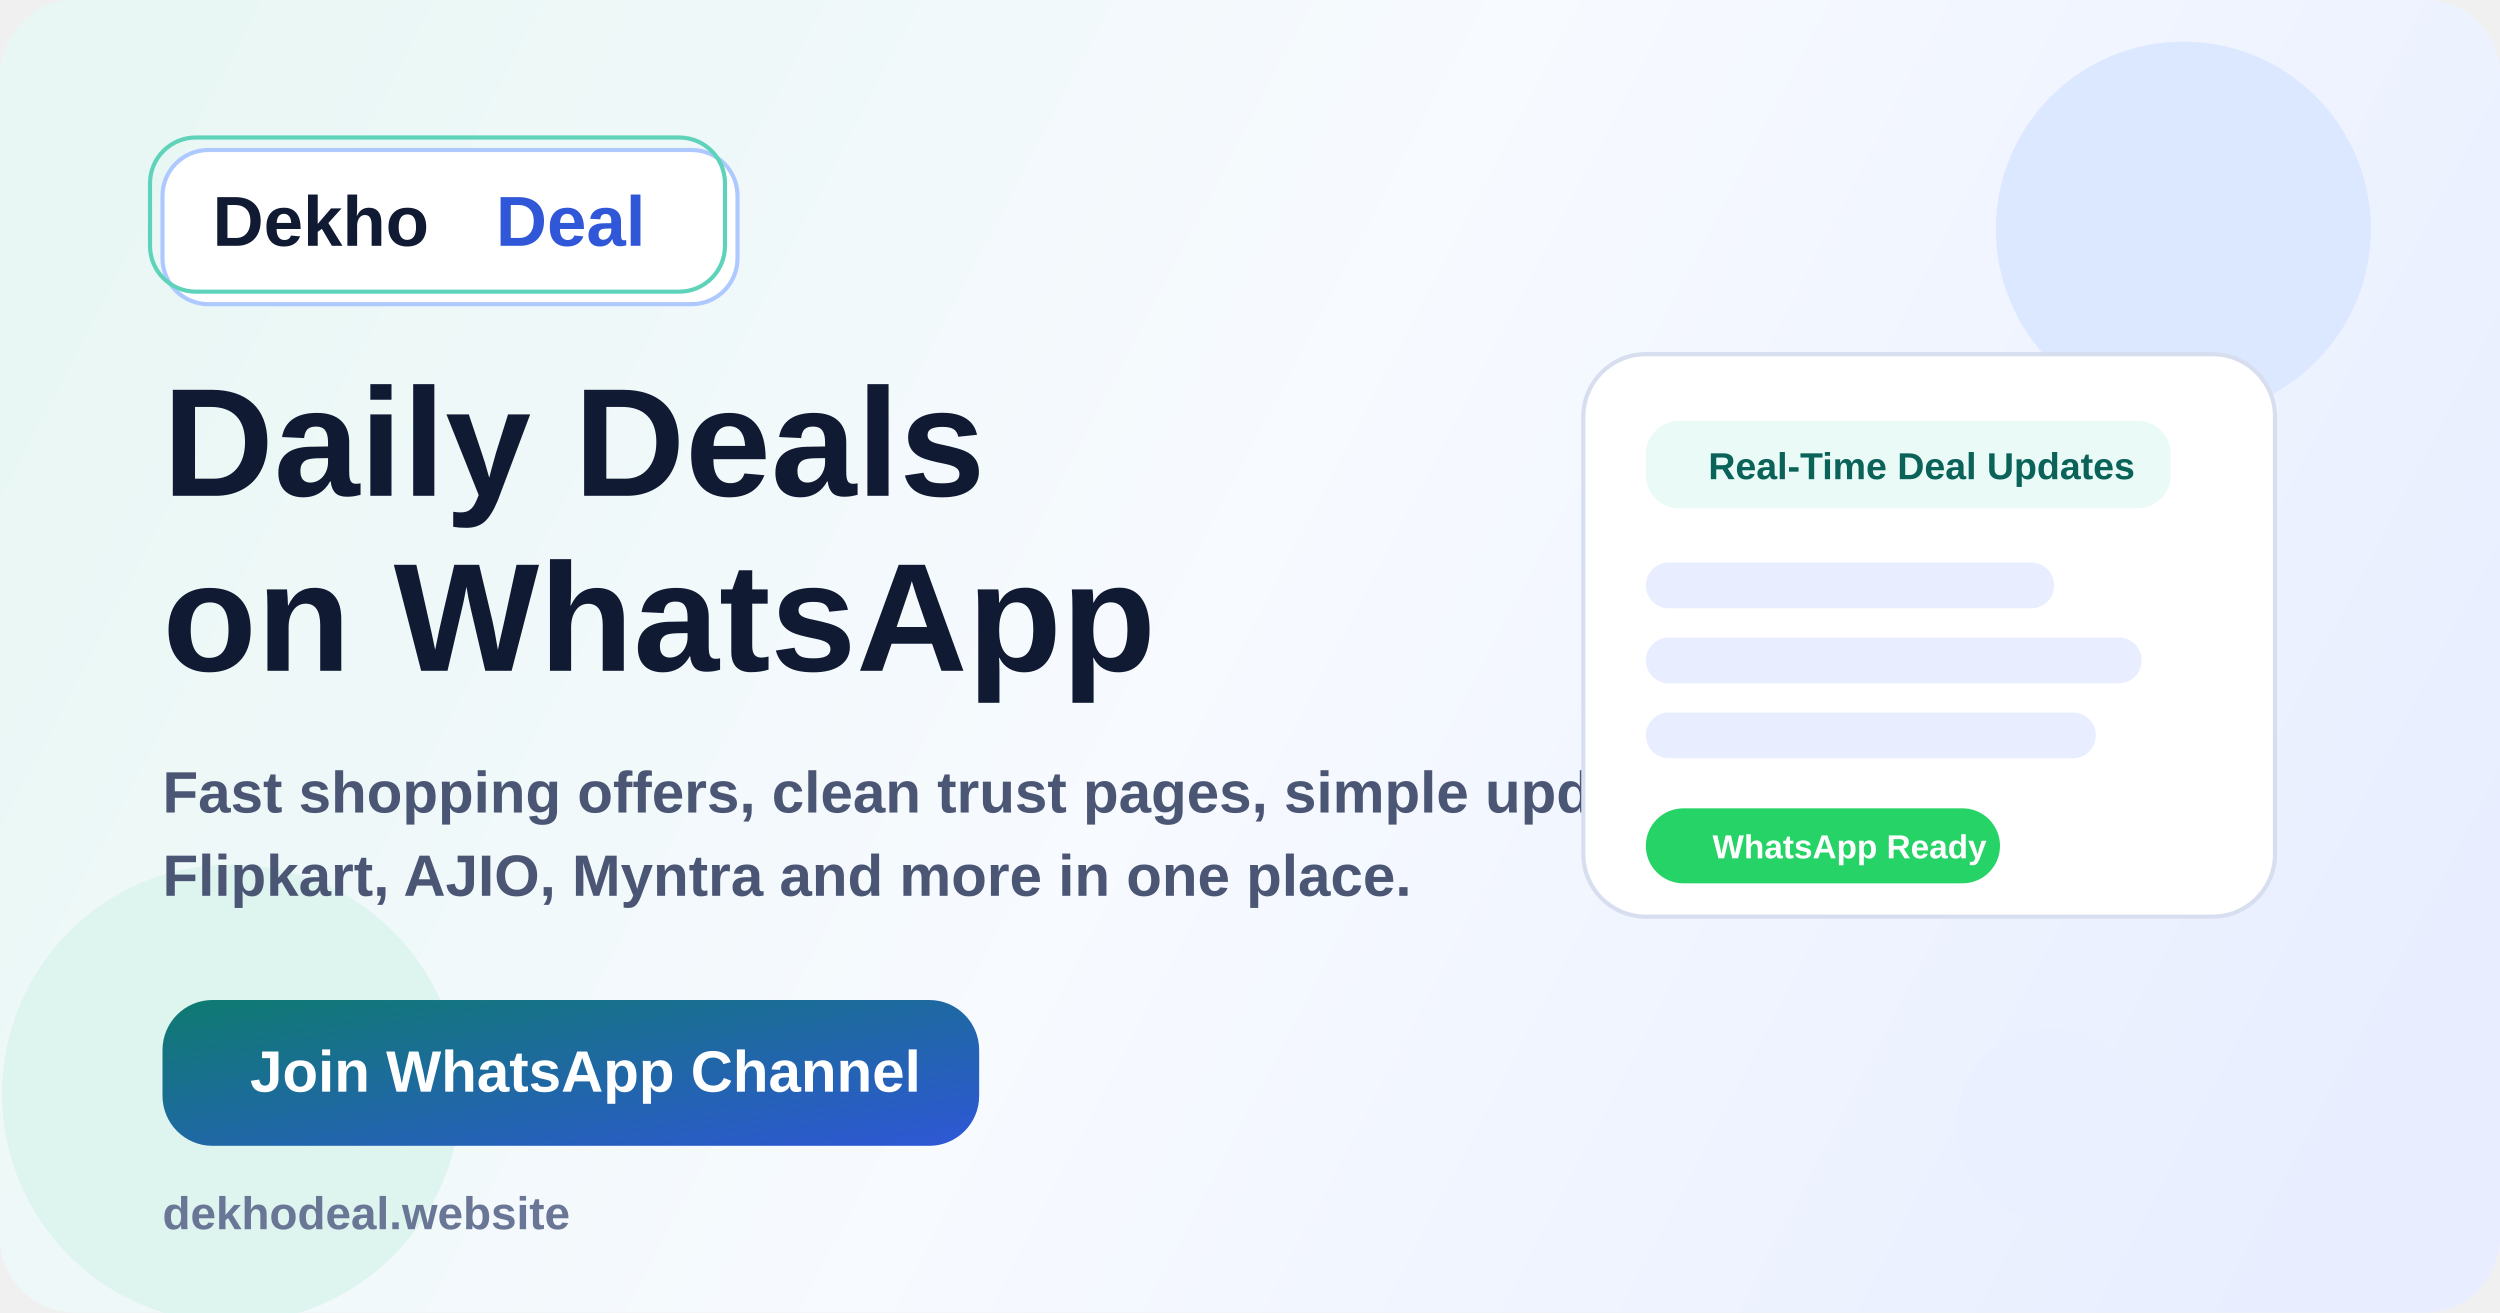
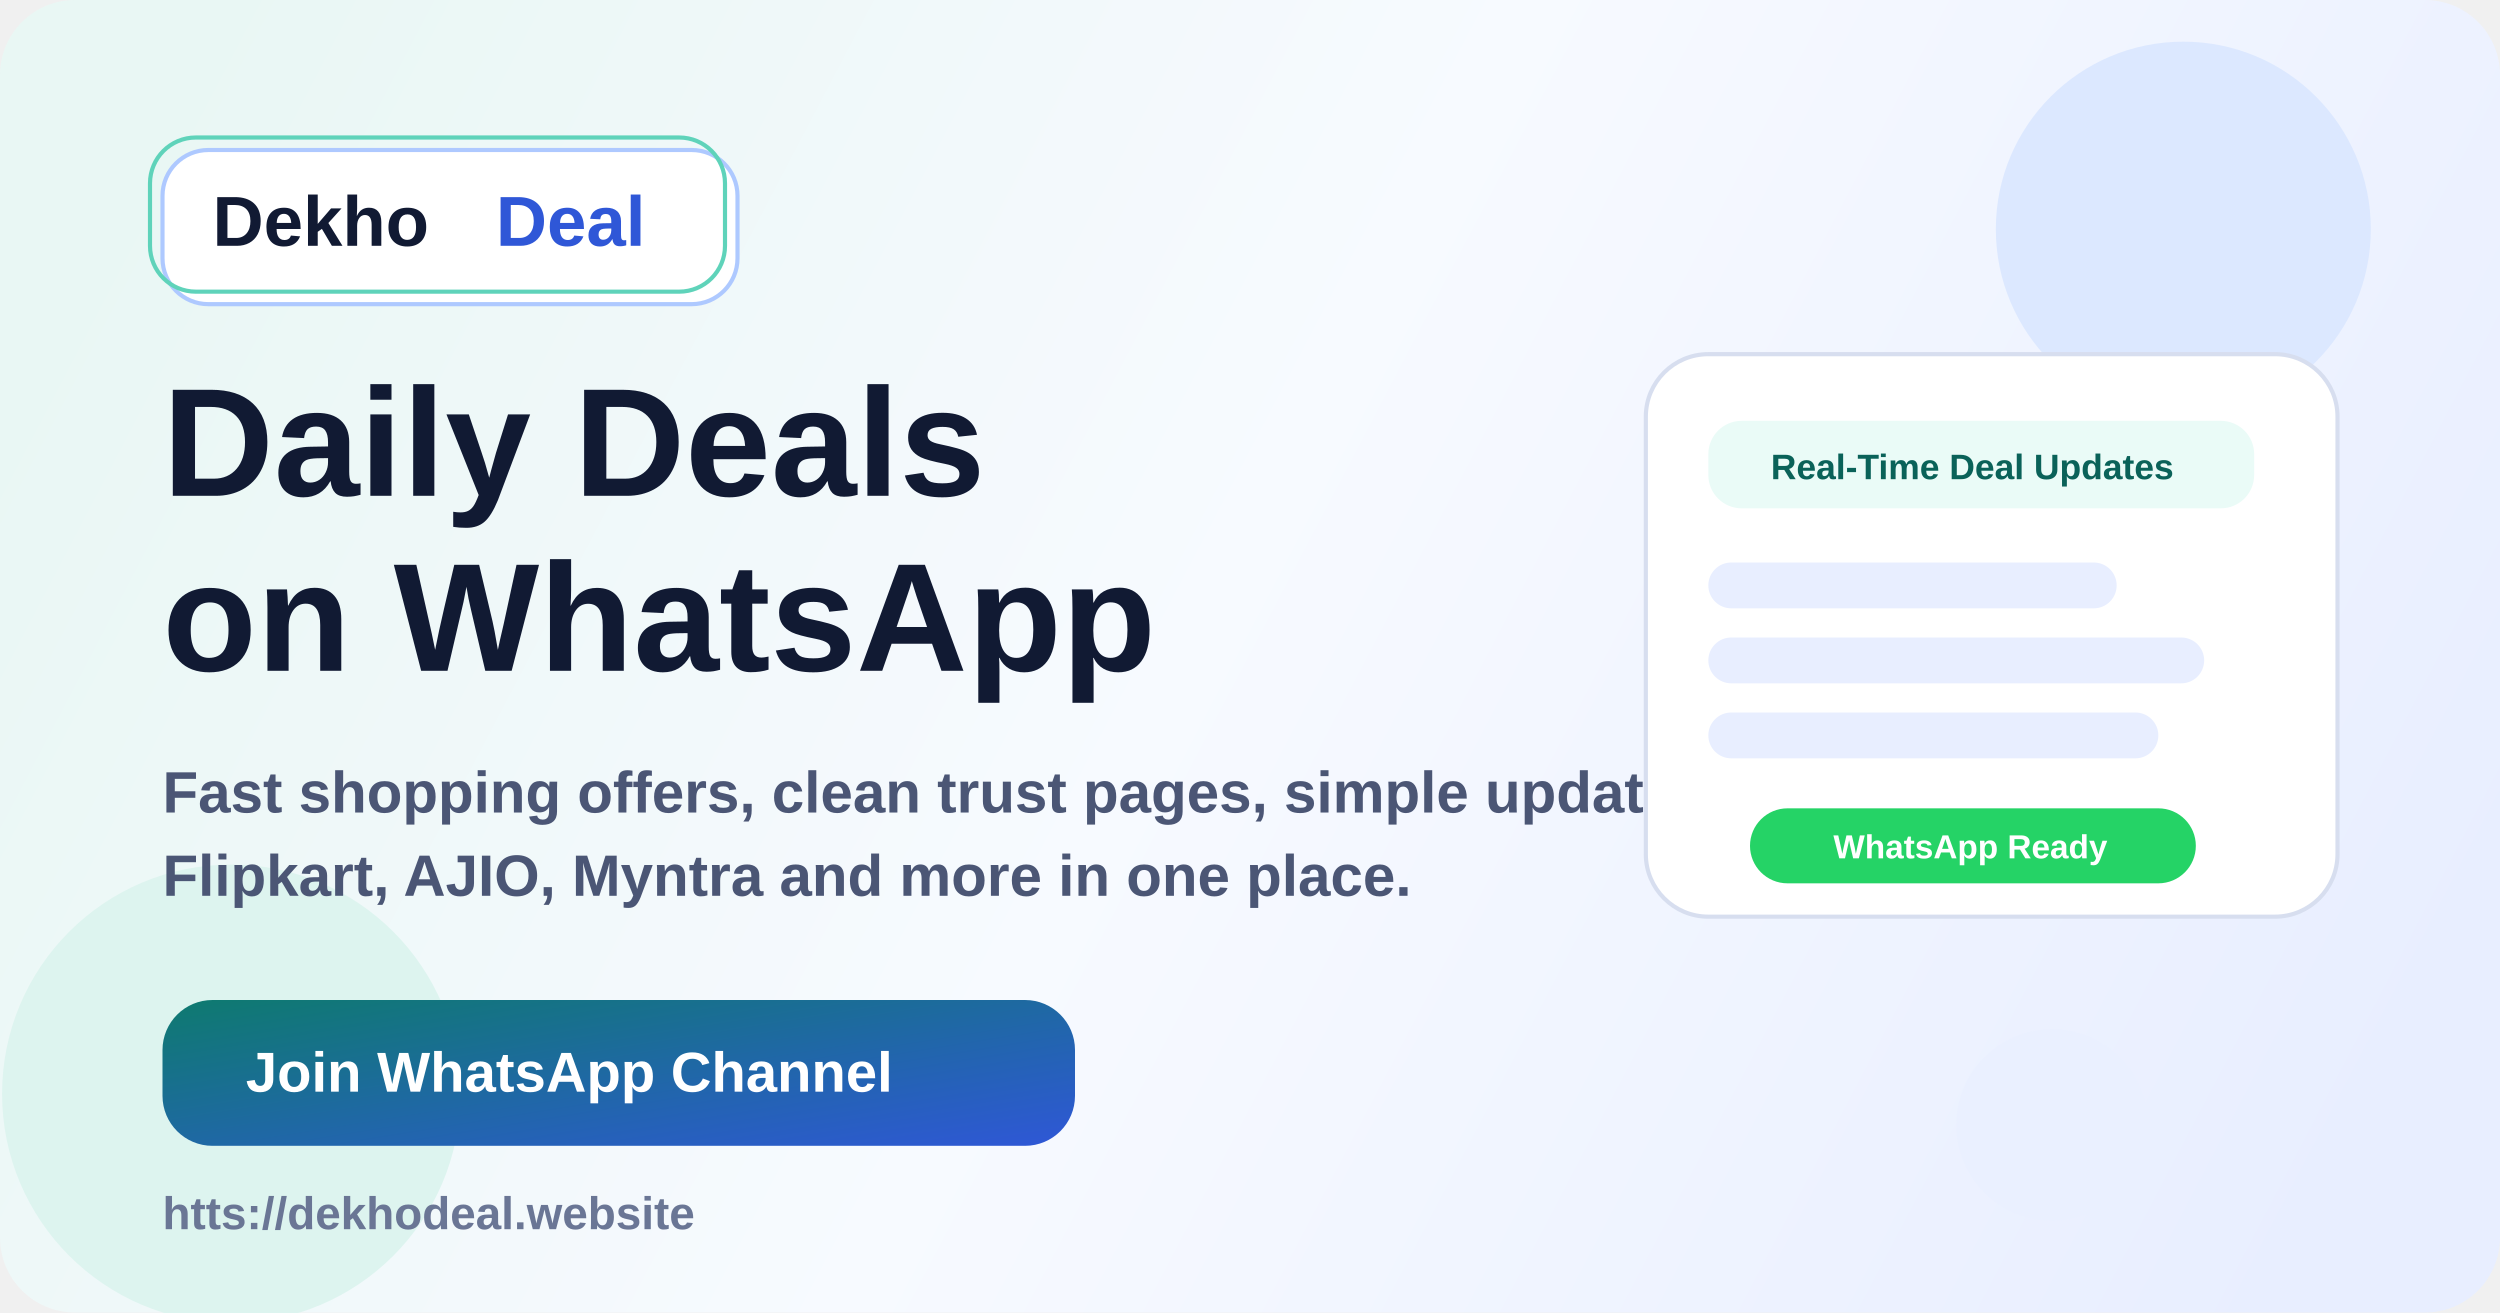
<svg xmlns="http://www.w3.org/2000/svg" width="1200" height="630" viewBox="0 0 1200 630" fill="none">
  <defs>
    <linearGradient id="bg" x1="78" y1="48" x2="1112" y2="590" gradientUnits="userSpaceOnUse">
      <stop stop-color="#E9F7F4" />
      <stop offset="0.48" stop-color="#F7FAFF" />
      <stop offset="1" stop-color="#E8EEFF" />
    </linearGradient>
    <linearGradient id="cta" x1="0" y1="0" x2="1" y2="1">
      <stop stop-color="#0E7A6F" />
      <stop offset="1" stop-color="#2F57D7" />
    </linearGradient>
  </defs>
  <rect width="1200" height="630" rx="36" fill="url(#bg)" />
  <circle cx="1048" cy="110" r="90" fill="#DCE8FF" />
  <circle cx="111" cy="525" r="110" fill="#DDF4EF" />
  <circle cx="985" cy="540" r="46" fill="#EAF0FF" />
  <rect x="78" y="72" width="276" height="74" rx="22" fill="#FFFFFF" stroke="#AEC9FF" stroke-width="2" />
  <rect x="72" y="66" width="276" height="74" rx="22" stroke="#5FD3BA" stroke-width="2" />
  <text x="102" y="118" fill="#111A33" font-family="Segoe UI, Arial, sans-serif" font-size="34" font-weight="800">Dekho</text>
  <text x="238" y="118" fill="#2F57D7" font-family="Segoe UI, Arial, sans-serif" font-size="34" font-weight="800">Deal</text>
  <text x="78" y="238" fill="#111A33" font-family="Segoe UI, Arial, sans-serif" font-size="74" font-weight="800">Daily Deals</text>
  <text x="78" y="322" fill="#111A33" font-family="Segoe UI, Arial, sans-serif" font-size="74" font-weight="800">on WhatsApp</text>
  <text x="78" y="390" fill="#4B5675" font-family="Segoe UI, Arial, sans-serif" font-size="28" font-weight="600">
    Fast shopping offers, clean trust pages, simple updates.
  </text>
  <text x="78" y="430" fill="#4B5675" font-family="Segoe UI, Arial, sans-serif" font-size="28" font-weight="600">
    Flipkart, AJIO, Myntra and more in one place.
  </text>
-   <rect x="78" y="480" width="392" height="70" rx="24" fill="url(#cta)" />
-   <text x="120" y="524" fill="#FFFFFF" font-family="Segoe UI, Arial, sans-serif" font-size="28" font-weight="800">Join WhatsApp Channel</text>
-   <rect x="760" y="170" width="332" height="270" rx="30" fill="#FFFFFF" stroke="#D7DEEF" stroke-width="2" />
-   <rect x="790" y="202" width="252" height="42" rx="16" fill="#EAFBF7" />
-   <text x="820" y="230" fill="#0A6259" font-family="Segoe UI, Arial, sans-serif" font-size="18" font-weight="800">Real-Time Deal Updates</text>
-   <rect x="790" y="270" width="196" height="22" rx="11" fill="#E8EEFF" />
-   <rect x="790" y="306" width="238" height="22" rx="11" fill="#E8EEFF" />
-   <rect x="790" y="342" width="216" height="22" rx="11" fill="#E8EEFF" />
-   <rect x="790" y="388" width="170" height="36" rx="18" fill="#25D366" />
-   <text x="822" y="412" fill="#FFFFFF" font-family="Segoe UI, Arial, sans-serif" font-size="16" font-weight="800">WhatsApp Ready</text>
+   <rect x="78" y="480" width="438" height="70" rx="24" fill="url(#cta)" />
+   <text x="118" y="524" fill="#FFFFFF" font-family="Segoe UI, Arial, sans-serif" font-size="27" font-weight="800">Join WhatsApp Channel</text>
+   <rect x="790" y="170" width="332" height="270" rx="30" fill="#FFFFFF" stroke="#D7DEEF" stroke-width="2" />
+   <rect x="820" y="202" width="262" height="42" rx="16" fill="#EAFBF7" />
+   <text x="850" y="230" fill="#0A6259" font-family="Segoe UI, Arial, sans-serif" font-size="17" font-weight="800">Real-Time Deal Updates</text>
+   <rect x="820" y="270" width="196" height="22" rx="11" fill="#E8EEFF" />
+   <rect x="820" y="306" width="238" height="22" rx="11" fill="#E8EEFF" />
+   <rect x="820" y="342" width="216" height="22" rx="11" fill="#E8EEFF" />
+   <rect x="840" y="388" width="214" height="36" rx="18" fill="#25D366" />
+   <text x="880" y="412" fill="#FFFFFF" font-family="Segoe UI, Arial, sans-serif" font-size="16" font-weight="800">WhatsApp Ready</text>
  <text x="78" y="590" fill="#6A7695" font-family="Segoe UI, Arial, sans-serif" font-size="22" font-weight="600">
-     dekhodeal.website
+     htts://dekhodeal.website
  </text>
</svg>
